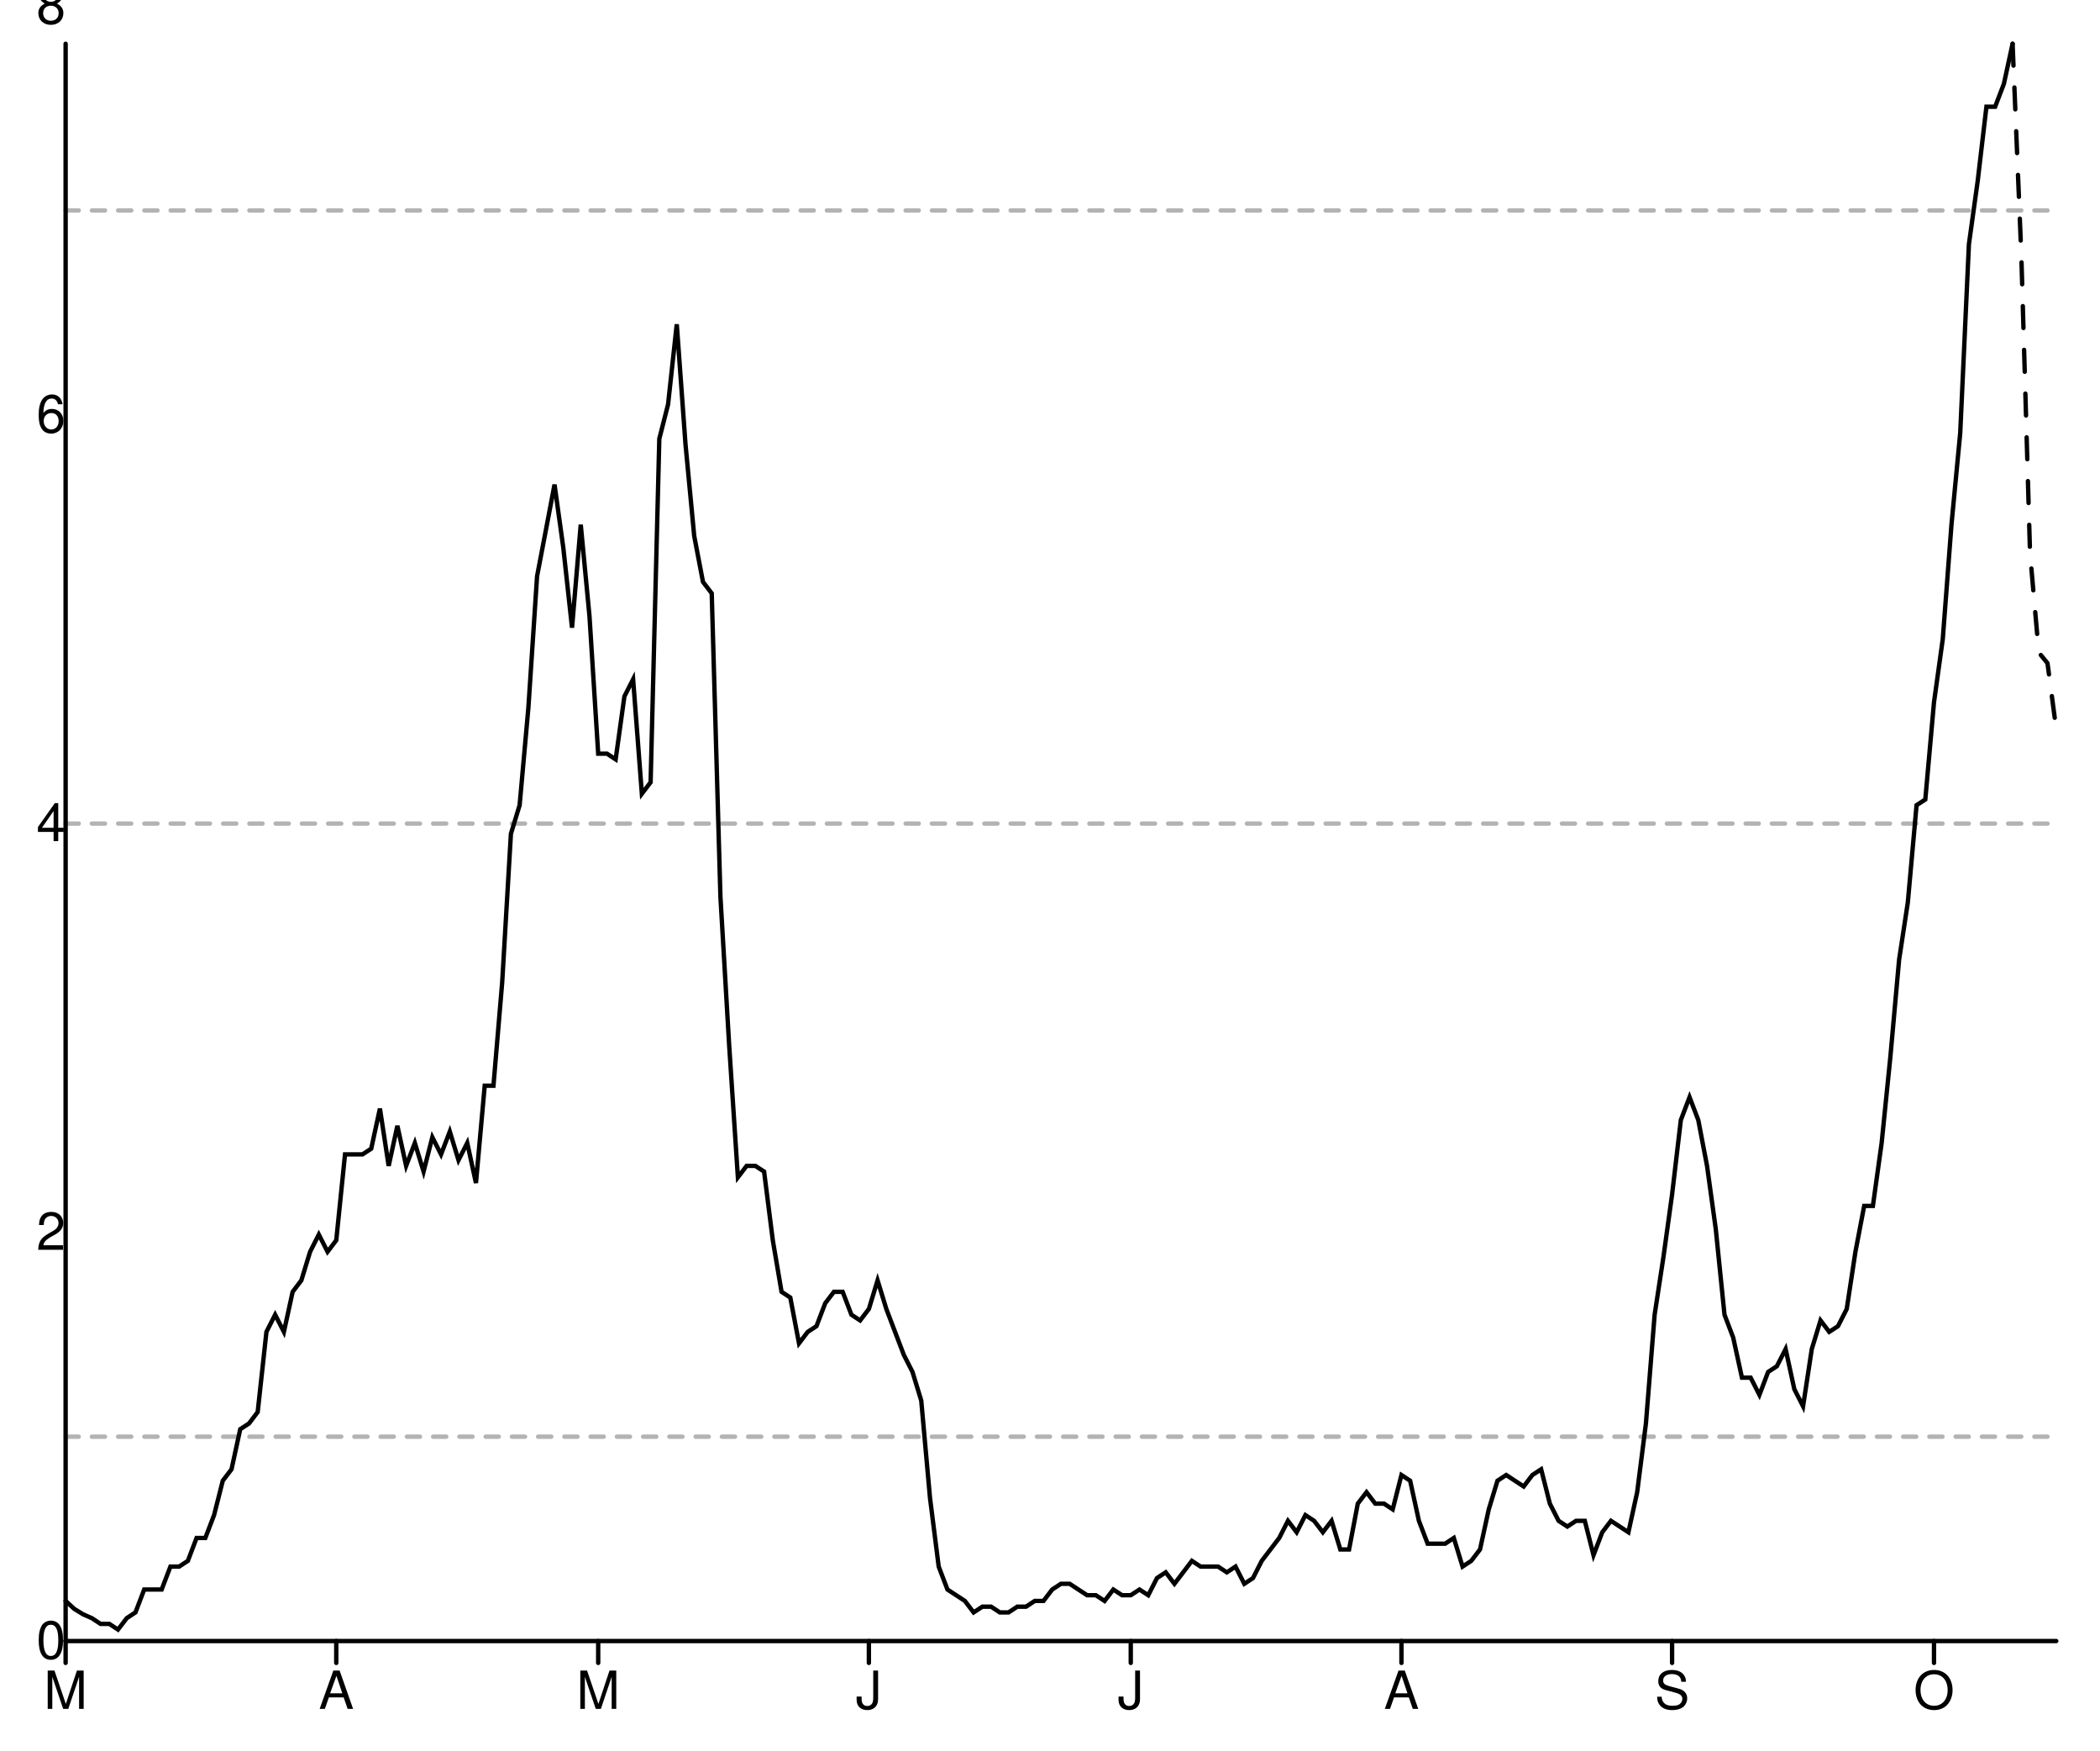
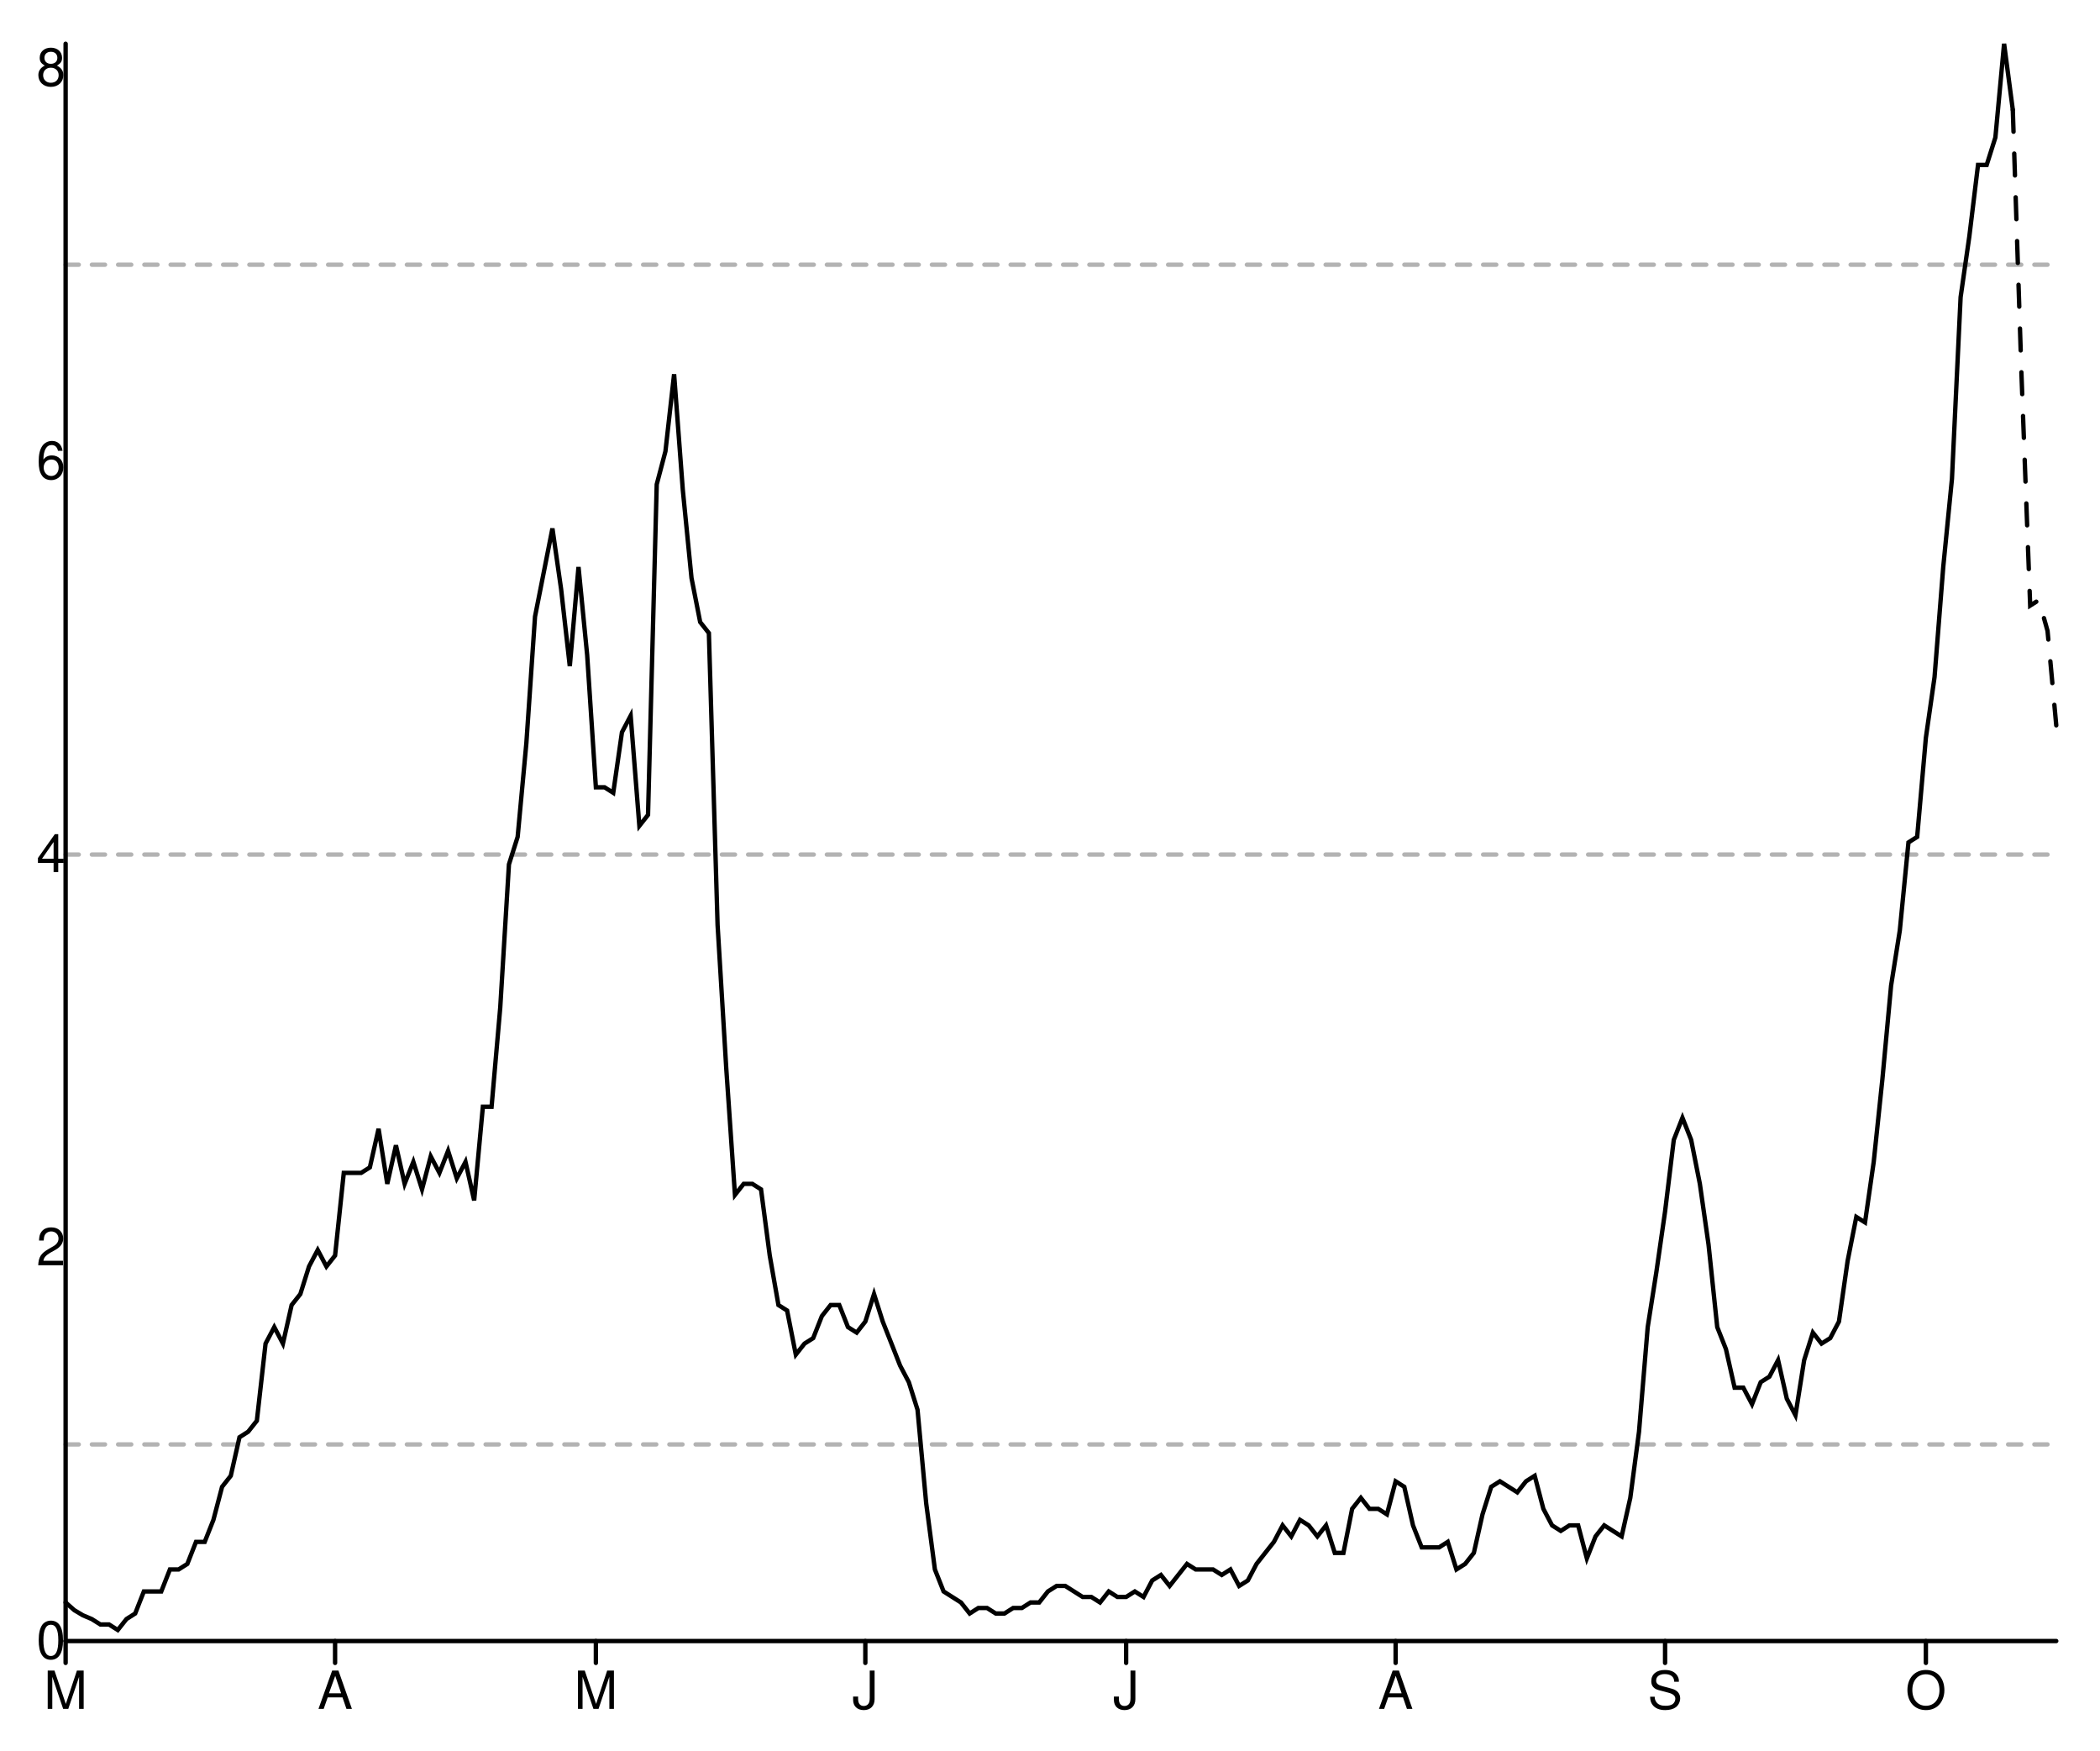
<svg xmlns="http://www.w3.org/2000/svg" width="480" height="400" viewBox="0 0 480 400" style="overflow:display" preserveAspectRatio="xMinYMin meet" overflow="visible">
  <defs>
    <style>
	.data-series path.line { fill-opacity: 0; stroke: black; }
	.data-series path.line.dotted { stroke-dasharray: 12 20 }
	.data-series circle { display: none; }
	.data-series:hover path.line, .data-series.on path.line { stroke-width: 1; }
	.data-series:hover circle, .data-series.on circle { display: inline; }
	.data-series circle:hover, .data-series circle.on { r: 1px!important; }
	.graph-grid { font-family: "Helvetica Neue",Helvetica,Arial,"Lucida Grande",sans-serif; }
	.graph-grid line { stroke: black; stroke-width: 1; stroke-linecap: round; }
	.graph-grid.graph-grid-x text { text-anchor: middle; dominant-baseline: hanging; transform: translateY(10px); }
	.graph-grid.graph-grid-y text { text-anchor: end; dominant-baseline: middle; transform: translateX(-10px); }
	</style>
  </defs>
  <g class="graph-grid graph-grid-y">
    <line x1="15.00" y1="375.00" x2="470.00" y2="375.00" data-left="15" />
    <text x="25" y="375" text-anchor="end">0</text>
-     <text x="25" y="281.598" text-anchor="end">2</text>
-     <text x="25" y="188.196" text-anchor="end">4</text>
-     <text x="25" y="94.794" text-anchor="end">6</text>
-     <text x="25" y="1.392" text-anchor="end">8</text>
+     <text x="25" y="285.141" text-anchor="end">2</text>
+     <text x="25" y="195.282" text-anchor="end">4</text>
+     <text x="25" y="105.422" text-anchor="end">6</text>
+     <text x="25" y="15.563" text-anchor="end">8</text>
    <text style="text-anchor:middle;dominant-baseline:hanging;font-weight:bold;transform: translateY(192.5px) rotate(-90deg);" />
  </g>
  <g class="graph-grid graph-grid-x">
    <line x1="15.00" y1="375.00" x2="15.00" y2="10.00" data-left="15" />
    <line class="tick" x1="15.00" y1="375.00" x2="15.00" y2="380.00" />
    <text x="15" y="375" text-anchor="middle">M</text>
-     <line class="tick" x1="76.86" y1="375.00" x2="76.86" y2="380.00" />
-     <text x="76.864" y="375" text-anchor="middle">A</text>
-     <line class="tick" x1="136.73" y1="375.00" x2="136.73" y2="380.00" />
-     <text x="136.732" y="375" text-anchor="middle">M</text>
-     <line class="tick" x1="198.60" y1="375.00" x2="198.60" y2="380.00" />
-     <text x="198.596" y="375" text-anchor="middle">J</text>
-     <line class="tick" x1="258.46" y1="375.00" x2="258.46" y2="380.00" />
-     <text x="258.465" y="375" text-anchor="middle">J</text>
-     <line class="tick" x1="320.33" y1="375.00" x2="320.33" y2="380.00" />
-     <text x="320.329" y="375" text-anchor="middle">A</text>
-     <line class="tick" x1="382.19" y1="375.00" x2="382.19" y2="380.00" />
-     <text x="382.193" y="375" text-anchor="middle">S</text>
-     <line class="tick" x1="442.06" y1="375.00" x2="442.06" y2="380.00" />
-     <text x="442.061" y="375" text-anchor="middle">O</text>
+     <line class="tick" x1="76.59" y1="375.00" x2="76.59" y2="380.00" />
+     <text x="76.594" y="375" text-anchor="middle">A</text>
+     <line class="tick" x1="136.20" y1="375.00" x2="136.20" y2="380.00" />
+     <text x="136.201" y="375" text-anchor="middle">M</text>
+     <line class="tick" x1="197.79" y1="375.00" x2="197.79" y2="380.00" />
+     <text x="197.795" y="375" text-anchor="middle">J</text>
+     <line class="tick" x1="257.40" y1="375.00" x2="257.40" y2="380.00" />
+     <text x="257.402" y="375" text-anchor="middle">J</text>
+     <line class="tick" x1="319.00" y1="375.00" x2="319.00" y2="380.00" />
+     <text x="318.996" y="375" text-anchor="middle">A</text>
+     <line class="tick" x1="380.59" y1="375.00" x2="380.59" y2="380.00" />
+     <text x="380.59" y="375" text-anchor="middle">S</text>
+     <line class="tick" x1="440.20" y1="375.00" x2="440.20" y2="380.00" />
+     <text x="440.197" y="375" text-anchor="middle">O</text>
    <text style="text-anchor:middle;dominant-baseline:hanging;font-weight:bold;transform: translateY(192.5px) rotate(-90deg);" />
  </g>
  <g data-series="widespread" class="data-series">
-     <path d="M 15.00,48.09L 470.00,48.09" id="E06000054-level-0" class="line" stroke-width="1" stroke-linecap="round" stroke-dasharray="3,3" fill-opacity="0.3" opacity="0.3" />
+     <path d="M 15.00,60.49L 470.00,60.49" id="E06000054-level-0" class="line" stroke-width="1" stroke-linecap="round" stroke-dasharray="3,3" fill-opacity="0.3" opacity="0.3" />
  </g>
  <g data-series="substantial" class="data-series">
-     <path d="M 15.00,188.20L 470.00,188.20" id="E06000054-level-1" class="line" stroke-width="1" stroke-linecap="round" stroke-dasharray="3,3" fill-opacity="0.3" opacity="0.3" />
+     <path d="M 15.00,195.28L 470.00,195.28" id="E06000054-level-1" class="line" stroke-width="1" stroke-linecap="round" stroke-dasharray="3,3" fill-opacity="0.3" opacity="0.3" />
  </g>
  <g data-series="moderate" class="data-series">
-     <path d="M 15.00,328.30L 470.00,328.30" id="E06000054-level-2" class="line" stroke-width="1" stroke-linecap="round" stroke-dasharray="3,3" fill-opacity="0.3" opacity="0.3" />
+     <path d="M 15.00,330.07L 470.00,330.07" id="E06000054-level-2" class="line" stroke-width="1" stroke-linecap="round" stroke-dasharray="3,3" fill-opacity="0.3" opacity="0.3" />
  </g>
  <g data-series="new-cases" class="data-series">
-     <path d="M 15.00,365.84L 17.00,367.67L 18.99,368.89L 20.99,369.77L 22.98,371.08L 24.98,371.08L 26.97,372.38L 28.97,369.77L 30.96,368.46L 32.96,363.23L 34.96,363.23L 36.95,363.23L 38.95,357.99L 40.94,357.99L 42.94,356.68L 44.93,351.45L 46.93,351.45L 48.93,346.22L 50.92,338.37L 52.92,335.75L 54.91,326.59L 56.91,325.29L 58.90,322.67L 60.90,304.35L 62.89,300.43L 64.89,304.35L 66.89,295.20L 68.88,292.58L 70.88,286.04L 72.87,282.11L 74.87,286.04L 76.86,283.42L 78.86,263.80L 80.86,263.80L 82.85,263.80L 84.85,262.49L 86.84,253.33L 88.84,266.42L 90.83,257.26L 92.83,266.42L 94.82,261.18L 96.82,267.72L 98.82,259.87L 100.81,263.80L 102.81,258.57L 104.80,265.11L 106.80,261.18L 108.79,270.34L 110.79,248.10L 112.79,248.10L 114.78,224.55L 116.78,190.54L 118.77,184.00L 120.77,161.76L 122.76,131.67L 124.76,121.20L 126.75,110.73L 128.75,125.13L 130.75,143.44L 132.74,119.89L 134.74,140.82L 136.73,172.22L 138.73,172.22L 140.72,173.53L 142.72,159.14L 144.71,155.22L 146.71,181.38L 148.71,178.76L 150.70,100.27L 152.70,92.42L 154.69,74.10L 156.69,101.58L 158.68,122.51L 160.68,132.97L 162.68,135.59L 164.67,204.93L 166.67,238.94L 168.66,269.03L 170.66,266.42L 172.65,266.42L 174.65,267.72L 176.64,283.42L 178.64,295.20L 180.64,296.51L 182.63,306.97L 184.63,304.35L 186.62,303.05L 188.62,297.81L 190.61,295.20L 192.61,295.20L 194.61,300.43L 196.60,301.74L 198.60,299.12L 200.59,292.58L 202.59,299.12L 204.58,304.35L 206.58,309.59L 208.57,313.51L 210.57,320.05L 212.57,342.29L 214.56,357.99L 216.56,363.23L 218.55,364.53L 220.55,365.84L 222.54,368.46L 224.54,367.15L 226.54,367.15L 228.53,368.46L 230.53,368.46L 232.52,367.15L 234.52,367.15L 236.51,365.84L 238.51,365.84L 240.50,363.23L 242.50,361.92L 244.50,361.92L 246.49,363.23L 248.49,364.53L 250.48,364.53L 252.48,365.84L 254.47,363.23L 256.47,364.53L 258.46,364.53L 260.46,363.23L 262.46,364.53L 264.45,360.61L 266.45,359.30L 268.44,361.92L 270.44,359.30L 272.43,356.68L 274.43,357.99L 276.43,357.99L 278.42,357.99L 280.42,359.30L 282.41,357.99L 284.41,361.92L 286.40,360.61L 288.40,356.68L 290.39,354.07L 292.39,351.45L 294.39,347.53L 296.38,350.14L 298.38,346.22L 300.37,347.53L 302.37,350.14L 304.36,347.53L 306.36,354.07L 308.36,354.07L 310.35,343.60L 312.35,340.99L 314.34,343.60L 316.34,343.60L 318.33,344.91L 320.33,337.06L 322.32,338.37L 324.32,347.53L 326.32,352.76L 328.31,352.76L 330.31,352.76L 332.30,351.45L 334.30,357.99L 336.29,356.68L 338.29,354.07L 340.29,344.91L 342.28,338.37L 344.28,337.06L 346.27,338.37L 348.27,339.68L 350.26,337.06L 352.26,335.75L 354.25,343.60L 356.25,347.53L 358.25,348.84L 360.24,347.53L 362.24,347.53L 364.23,355.38L 366.23,350.14L 368.22,347.53L 370.22,348.84L 372.21,350.14L 374.21,340.99L 376.21,325.29L 378.20,300.43L 380.20,287.35L 382.19,272.96L 384.19,255.95L 386.18,250.72L 388.18,255.95L 390.18,266.42L 392.17,280.81L 394.17,300.43L 396.16,305.66L 398.16,314.82L 400.15,314.82L 402.15,318.75L 404.14,313.51L 406.14,312.20L 408.14,308.28L 410.13,317.44L 412.13,321.36L 414.12,308.28L 416.12,301.74L 418.11,304.35L 420.11,303.05L 422.11,299.12L 424.10,286.04L 426.10,275.57L 428.09,275.57L 430.09,261.18L 432.08,241.56L 434.08,219.32L 436.07,206.24L 438.07,184.00L 440.07,182.69L 442.06,160.45L 444.06,146.06L 446.05,119.89L 448.05,98.96L 450.04,55.79L 452.04,41.40L 454.04,24.39L 456.03,24.39L 458.03,19.16L 460.02,10.00" id="New cases" class="line" stroke-width="1" stroke-linecap="round" />
+     <path d="M 15.00,366.19L 16.99,367.95L 18.97,369.13L 20.96,369.97L 22.95,371.22L 24.93,371.22L 26.92,372.48L 28.91,369.97L 30.90,368.71L 32.88,363.67L 34.87,363.67L 36.86,363.67L 38.84,358.64L 40.83,358.64L 42.82,357.38L 44.80,352.34L 46.79,352.34L 48.78,347.31L 50.76,339.76L 52.75,337.24L 54.74,328.43L 56.72,327.17L 58.71,324.66L 60.70,307.03L 62.69,303.26L 64.67,307.03L 66.66,298.22L 68.65,295.71L 70.63,289.41L 72.62,285.64L 74.61,289.41L 76.59,286.90L 78.58,268.02L 80.57,268.02L 82.55,268.02L 84.54,266.76L 86.53,257.95L 88.52,270.53L 90.50,261.72L 92.49,270.53L 94.48,265.50L 96.46,271.79L 98.45,264.24L 100.44,268.02L 102.42,262.98L 104.41,269.28L 106.40,265.50L 108.38,274.31L 110.37,252.91L 112.36,252.91L 114.34,230.26L 116.33,197.53L 118.32,191.24L 120.31,169.84L 122.29,140.90L 124.28,130.83L 126.27,120.76L 128.25,134.60L 130.24,152.22L 132.23,129.57L 134.21,149.71L 136.20,179.91L 138.19,179.91L 140.17,181.17L 142.16,167.33L 144.15,163.55L 146.14,188.72L 148.12,186.21L 150.11,110.69L 152.10,103.14L 154.08,85.52L 156.07,111.95L 158.06,132.09L 160.04,142.16L 162.03,144.67L 164.02,211.38L 166.00,244.10L 167.99,273.05L 169.98,270.53L 171.97,270.53L 173.95,271.79L 175.94,286.90L 177.93,298.22L 179.91,299.48L 181.90,309.55L 183.89,307.03L 185.87,305.78L 187.86,300.74L 189.85,298.22L 191.83,298.22L 193.82,303.26L 195.81,304.52L 197.79,302.00L 199.78,295.71L 201.77,302.00L 203.76,307.03L 205.74,312.07L 207.73,315.84L 209.72,322.14L 211.70,343.53L 213.69,358.64L 215.68,363.67L 217.66,364.93L 219.65,366.19L 221.64,368.71L 223.62,367.45L 225.61,367.45L 227.60,368.71L 229.59,368.71L 231.57,367.45L 233.56,367.45L 235.55,366.19L 237.53,366.19L 239.52,363.67L 241.51,362.41L 243.49,362.41L 245.48,363.67L 247.47,364.93L 249.45,364.93L 251.44,366.19L 253.43,363.67L 255.41,364.93L 257.40,364.93L 259.39,363.67L 261.38,364.93L 263.36,361.16L 265.35,359.90L 267.34,362.41L 269.32,359.90L 271.31,357.38L 273.30,358.64L 275.28,358.64L 277.27,358.64L 279.26,359.90L 281.24,358.64L 283.23,362.41L 285.22,361.16L 287.21,357.38L 289.19,354.86L 291.18,352.34L 293.17,348.57L 295.15,351.09L 297.14,347.31L 299.13,348.57L 301.11,351.09L 303.10,348.57L 305.09,354.86L 307.07,354.86L 309.06,344.79L 311.05,342.28L 313.03,344.79L 315.02,344.79L 317.01,346.05L 319.00,338.50L 320.98,339.76L 322.97,348.57L 324.96,353.60L 326.94,353.60L 328.93,353.60L 330.92,352.34L 332.90,358.64L 334.89,357.38L 336.88,354.86L 338.86,346.05L 340.85,339.76L 342.84,338.50L 344.83,339.76L 346.81,341.02L 348.80,338.50L 350.79,337.24L 352.77,344.79L 354.76,348.57L 356.75,349.83L 358.73,348.57L 360.72,348.57L 362.71,356.12L 364.69,351.09L 366.68,348.57L 368.67,349.83L 370.66,351.09L 372.64,342.28L 374.63,327.17L 376.62,303.26L 378.60,290.67L 380.59,276.83L 382.58,260.47L 384.56,255.43L 386.55,260.47L 388.54,270.53L 390.52,284.38L 392.51,303.26L 394.50,308.29L 396.48,317.10L 398.47,317.10L 400.46,320.88L 402.45,315.84L 404.43,314.59L 406.42,310.81L 408.41,319.62L 410.39,323.40L 412.38,310.81L 414.37,304.52L 416.35,307.03L 418.34,305.78L 420.33,302.00L 422.31,288.16L 424.30,278.09L 426.29,279.34L 428.28,265.50L 430.26,246.62L 432.25,225.22L 434.24,212.64L 436.22,192.50L 438.21,191.24L 440.20,168.59L 442.18,154.74L 444.17,129.57L 446.16,109.43L 448.14,67.90L 450.13,54.05L 452.12,37.69L 454.10,37.69L 456.09,31.40L 458.08,10.00L 460.07,25.10" id="New cases" class="line" stroke-width="1" stroke-linecap="round" />
  </g>
  <g data-series="recent-cases" class="data-series">
-     <path d="M 460.02,10.00L 462.02,58.41L 464.01,126.43L 466.01,149.11L 468.00,151.55L 470.00,166.66" id="Recent cases" class="line" stroke-width="1" stroke-linecap="round" stroke-dasharray="5,5" />
+     <path d="M 460.07,25.10L 462.05,85.52L 464.04,138.38L 466.03,137.12L 468.01,144.17L 470.00,165.75" id="Recent cases" class="line" stroke-width="1" stroke-linecap="round" stroke-dasharray="5,5" />
  </g>
</svg>
